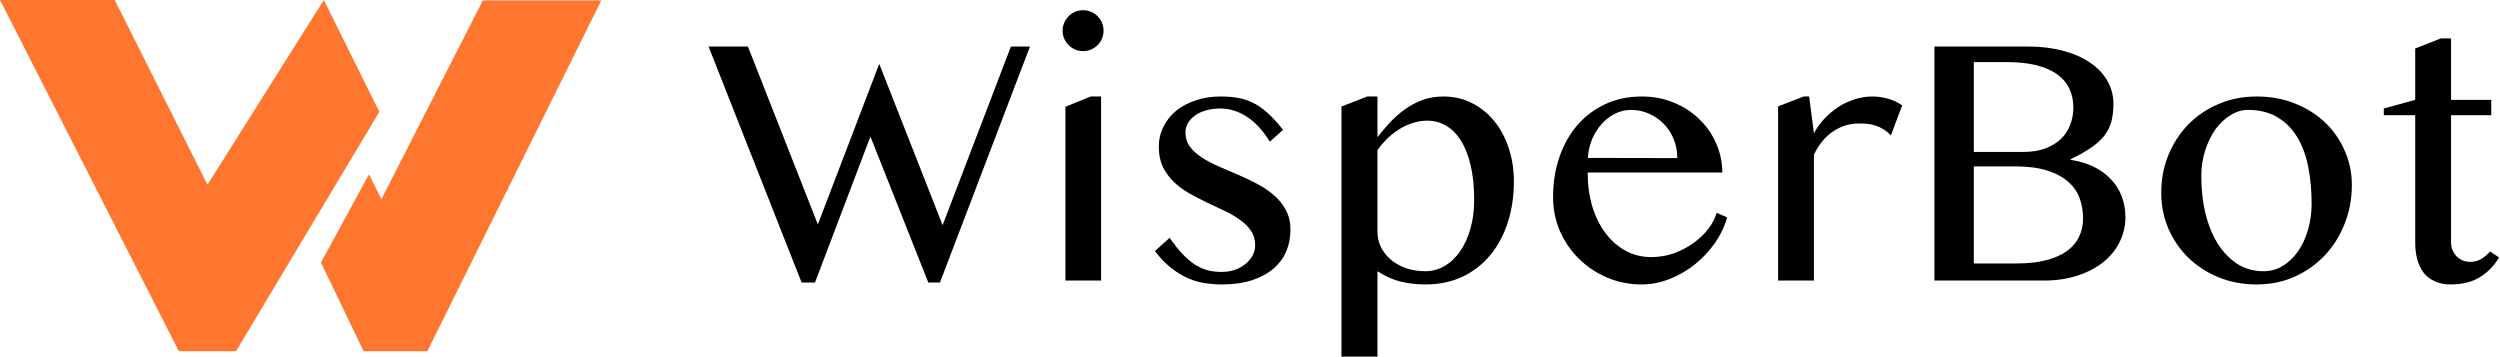
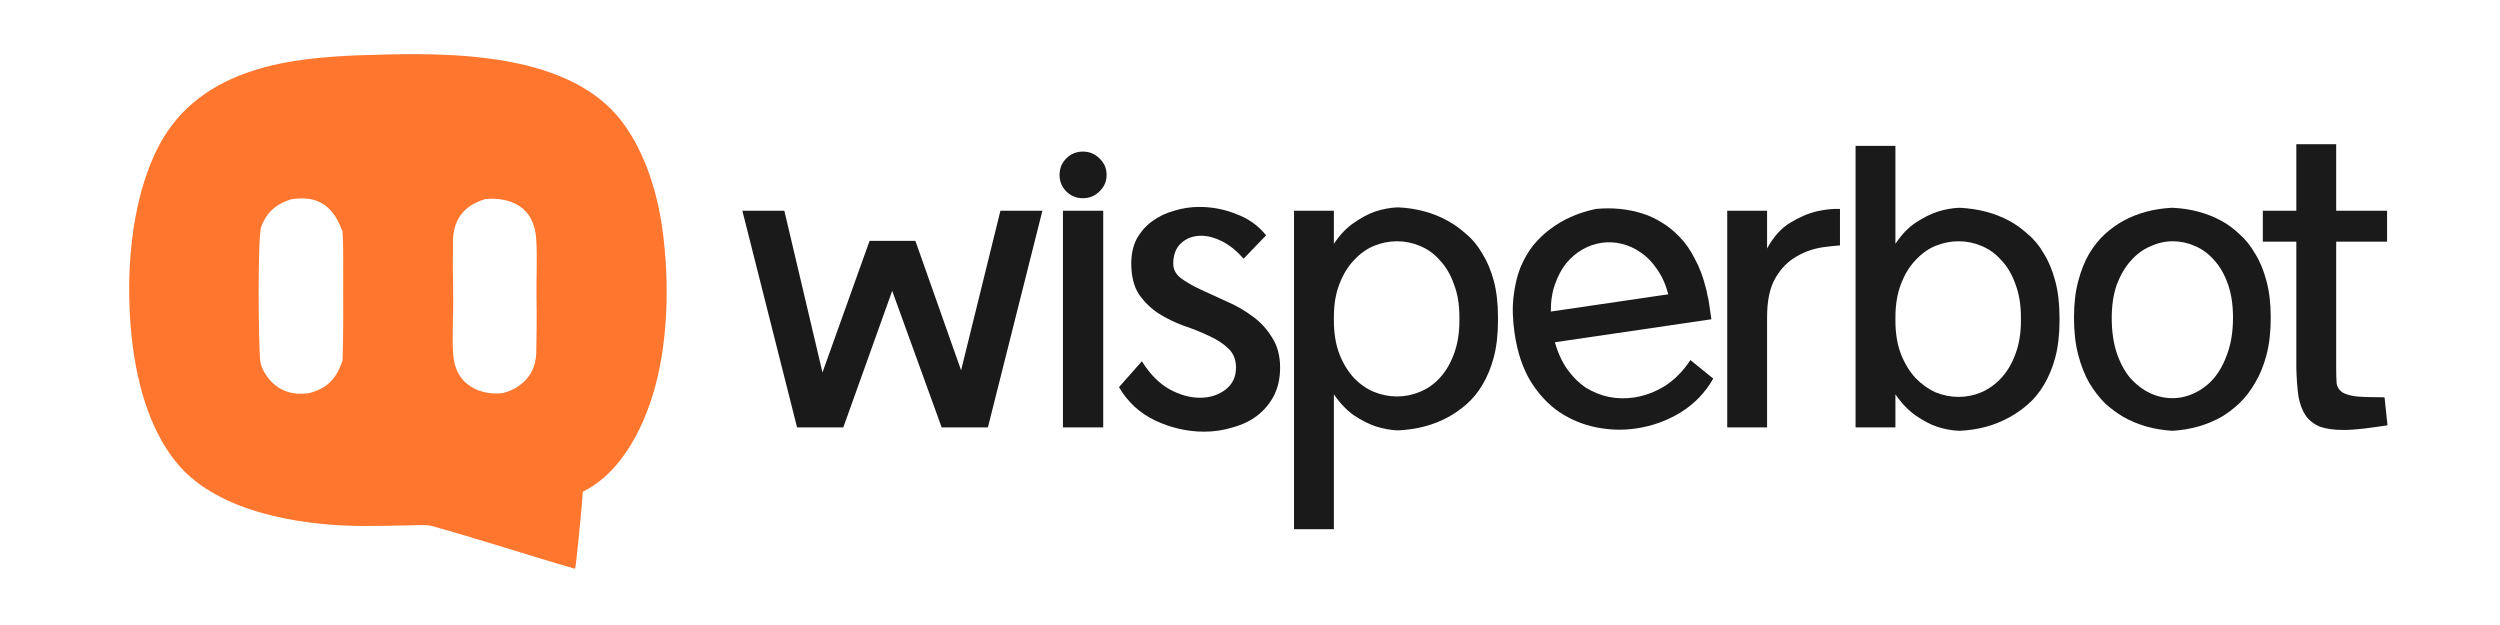
- <svg xmlns="http://www.w3.org/2000/svg" width="2103" height="300" viewBox="0 0 2103 300" fill="none">
-   <path d="M305.852 295.402L269.972 220.855L310.38 146.656L320.831 167.557L406.177 0.349H505.805L359.498 295.402H305.852Z" fill="#FF762E" />
-   <path d="M150.438 295.401H198.56L319.089 94.055L272.41 0L174.524 155.364L96.493 0H0L150.438 295.401Z" fill="#FF762E" />
-   <path d="M2053.2 32.326H2061.81V83.99H2095.66V96.906H2061.81V203.946C2061.81 206.223 2062.21 208.351 2063 210.33C2063.89 212.31 2065.03 214.042 2066.41 215.526C2067.9 217.011 2069.63 218.199 2071.61 219.089C2073.59 219.881 2075.77 220.277 2078.14 220.277C2081.51 220.277 2084.58 219.436 2087.35 217.753C2090.12 216.071 2092.54 213.992 2094.62 211.518L2102.19 216.566C2098.04 223.593 2092.64 229.135 2086.01 233.193C2079.38 237.251 2071.17 239.28 2061.37 239.28C2056.32 239.28 2051.92 238.389 2048.15 236.608C2044.39 234.925 2041.28 232.55 2038.8 229.482C2036.43 226.315 2034.64 222.603 2033.46 218.347C2032.27 213.992 2031.68 209.192 2031.68 203.946V96.906H2005.25V91.265L2031.68 83.99V40.788L2053.2 32.326Z" fill="black" />
-   <path d="M1898.36 239.28C1886.68 239.28 1875.94 237.251 1866.14 233.193C1856.34 229.135 1847.88 223.642 1840.75 216.714C1833.63 209.687 1828.04 201.521 1823.98 192.218C1820.02 182.815 1818.04 172.769 1818.04 162.08C1818.04 150.896 1820.02 140.405 1823.98 130.607C1828.04 120.709 1833.63 112.098 1840.75 104.774C1847.88 97.45 1856.34 91.71 1866.14 87.553C1875.94 83.297 1886.68 81.169 1898.36 81.169C1909.94 81.169 1920.58 83.099 1930.28 86.959C1940.07 90.819 1948.54 96.114 1955.66 102.844C1962.79 109.575 1968.33 117.493 1972.29 126.598C1976.35 135.605 1978.38 145.304 1978.38 155.696C1978.38 167.177 1976.35 178.015 1972.29 188.209C1968.33 198.305 1962.79 207.163 1955.66 214.784C1948.54 222.306 1940.07 228.294 1930.28 232.748C1920.58 237.102 1909.94 239.28 1898.36 239.28ZM1904.15 228.145C1910.09 228.145 1915.53 226.611 1920.48 223.543C1925.43 220.475 1929.68 216.367 1933.25 211.221C1936.81 205.975 1939.58 199.938 1941.56 193.109C1943.54 186.279 1944.53 179.054 1944.53 171.433C1944.53 160.447 1943.59 150.154 1941.71 140.553C1939.83 130.953 1936.76 122.59 1932.5 115.464C1928.25 108.337 1922.7 102.745 1915.88 98.688C1909.05 94.531 1900.73 92.452 1890.93 92.452C1885.89 92.452 1880.99 93.937 1876.24 96.906C1871.49 99.776 1867.28 103.735 1863.62 108.783C1860.05 113.831 1857.18 119.769 1855.01 126.598C1852.83 133.328 1851.74 140.504 1851.74 148.125C1851.74 159.21 1852.88 169.602 1855.16 179.302C1857.53 189.001 1860.95 197.463 1865.4 204.688C1869.95 211.914 1875.44 217.654 1881.88 221.91C1888.41 226.067 1895.83 228.145 1904.15 228.145Z" fill="black" />
-   <path d="M1627.27 39.155H1706.55C1717.04 39.155 1726.64 40.343 1735.35 42.718C1744.16 44.994 1751.68 48.26 1757.91 52.516C1764.25 56.772 1769.15 61.869 1772.61 67.808C1776.08 73.746 1777.81 80.278 1777.81 87.404C1777.81 92.848 1777.26 97.698 1776.17 101.954C1775.09 106.21 1773.16 110.168 1770.38 113.83C1767.61 117.394 1763.9 120.808 1759.25 124.074C1754.7 127.241 1748.91 130.508 1741.88 133.873V134.467C1748.91 135.555 1755.24 137.436 1760.88 140.108C1766.52 142.78 1771.32 146.195 1775.28 150.352C1779.34 154.41 1782.46 159.21 1784.64 164.753C1786.81 170.196 1787.9 176.184 1787.9 182.716C1787.9 190.139 1786.27 197.117 1783 203.649C1779.84 210.082 1775.23 215.724 1769.2 220.574C1763.26 225.324 1756.03 229.085 1747.52 231.857C1739.11 234.628 1729.66 236.014 1719.17 236.014H1627.27V39.155ZM1660.37 127.786H1702.54C1709.17 127.786 1715.06 126.846 1720.2 124.965C1725.35 123.085 1729.71 120.511 1733.27 117.245C1736.83 113.88 1739.5 109.921 1741.29 105.368C1743.17 100.716 1744.11 95.718 1744.11 90.374C1744.11 84.633 1743.02 79.437 1740.84 74.785C1738.66 70.035 1735.25 65.977 1730.6 62.612C1726.04 59.246 1720.2 56.673 1713.08 54.892C1706.05 53.11 1697.59 52.219 1687.69 52.219H1660.37V127.786ZM1660.37 221.613H1696.15C1705.75 221.613 1714.07 220.722 1721.1 218.941C1728.22 217.06 1734.06 214.487 1738.61 211.221C1743.27 207.856 1746.68 203.847 1748.86 199.195C1751.13 194.544 1752.27 189.446 1752.27 183.904C1752.27 177.669 1751.28 171.879 1749.3 166.534C1747.32 161.189 1744.06 156.587 1739.5 152.727C1735.05 148.768 1729.16 145.651 1721.84 143.374C1714.61 141.098 1705.7 139.96 1695.11 139.96H1660.37V221.613Z" fill="black" />
-   <path d="M1517.26 81.169H1521.86L1525.87 112.197C1528.24 107.645 1531.21 103.488 1534.78 99.727C1538.34 95.966 1542.25 92.7 1546.51 89.928C1550.86 87.157 1555.41 85.029 1560.16 83.545C1565.01 81.961 1569.91 81.169 1574.86 81.169C1579.32 81.169 1583.67 81.763 1587.93 82.951C1592.28 84.138 1596.34 86.019 1600.1 88.592L1590.6 113.979C1588.62 111.802 1586.54 110.07 1584.36 108.783C1582.19 107.397 1579.96 106.358 1577.68 105.665C1575.41 104.873 1573.08 104.379 1570.7 104.181C1568.33 103.983 1565.95 103.884 1563.58 103.884C1559.82 103.884 1556.11 104.428 1552.44 105.517C1548.88 106.605 1545.47 108.239 1542.2 110.416C1538.93 112.494 1535.92 115.216 1533.14 118.581C1530.37 121.847 1527.95 125.707 1525.87 130.161V236.014H1495.73V89.483L1517.26 81.169Z" fill="black" />
-   <path d="M1380.97 239.28C1370.68 239.28 1360.98 237.35 1351.87 233.49C1342.87 229.63 1335 224.384 1328.27 217.753C1321.54 211.122 1316.19 203.352 1312.23 194.445C1308.37 185.438 1306.44 175.887 1306.44 165.792C1306.44 153.618 1308.23 142.384 1311.79 132.091C1315.35 121.699 1320.4 112.742 1326.93 105.22C1333.46 97.698 1341.28 91.809 1350.39 87.553C1359.59 83.297 1369.84 81.169 1381.12 81.169C1391.02 81.169 1400.12 82.951 1408.44 86.514C1416.75 89.978 1423.88 94.679 1429.82 100.618C1435.85 106.457 1440.5 113.237 1443.77 120.957C1447.14 128.677 1448.82 136.743 1448.82 145.156H1335.54C1335.54 155.35 1336.83 164.802 1339.4 173.512C1342.08 182.221 1345.79 189.743 1350.54 196.078C1355.29 202.412 1360.93 207.361 1367.46 210.924C1373.99 214.487 1381.17 216.268 1388.99 216.268C1395.52 216.268 1401.81 215.229 1407.84 213.151C1413.88 210.973 1419.32 208.153 1424.17 204.688C1429.12 201.224 1433.33 197.265 1436.79 192.812C1440.26 188.358 1442.68 183.756 1444.07 179.005L1452.83 182.865C1450.65 190.684 1447.14 198.008 1442.29 204.837C1437.44 211.666 1431.75 217.654 1425.21 222.801C1418.78 227.848 1411.75 231.857 1404.13 234.826C1396.51 237.795 1388.79 239.28 1380.97 239.28ZM1410.96 132.982C1410.96 127.241 1409.92 121.897 1407.84 116.948C1405.86 112 1403.09 107.744 1399.53 104.181C1395.97 100.519 1391.81 97.648 1387.06 95.57C1382.31 93.491 1377.21 92.452 1371.77 92.452C1367.21 92.452 1362.86 93.491 1358.7 95.57C1354.55 97.549 1350.83 100.37 1347.57 104.032C1344.3 107.595 1341.58 111.851 1339.4 116.8C1337.32 121.748 1336.09 127.093 1335.69 132.834L1410.96 132.982Z" fill="black" />
-   <path d="M1150.12 81.169H1158.73V115.315C1161.79 111.455 1165.16 107.496 1168.82 103.438C1172.58 99.38 1176.69 95.718 1181.14 92.452C1185.7 89.087 1190.69 86.365 1196.14 84.287C1201.58 82.208 1207.52 81.169 1213.95 81.169C1222.96 81.169 1231.13 83.05 1238.45 86.811C1245.77 90.572 1252.01 95.669 1257.16 102.102C1262.4 108.535 1266.41 116.107 1269.18 124.817C1272.05 133.427 1273.49 142.632 1273.49 152.43C1273.49 165 1271.75 176.629 1268.29 187.319C1264.83 197.909 1259.88 207.064 1253.44 214.784C1247.01 222.504 1239.19 228.541 1229.99 232.896C1220.78 237.152 1210.49 239.28 1199.11 239.28C1194.95 239.28 1191.04 239.032 1187.38 238.538C1183.82 238.142 1180.4 237.498 1177.14 236.608C1173.97 235.717 1170.85 234.579 1167.78 233.193C1164.81 231.807 1161.79 230.125 1158.73 228.145V300H1128.44V89.631L1150.12 81.169ZM1158.73 195.039C1158.73 199.591 1159.72 203.897 1161.7 207.955C1163.67 211.914 1166.45 215.427 1170.01 218.495C1173.57 221.465 1177.83 223.84 1182.78 225.621C1187.73 227.304 1193.17 228.145 1199.11 228.145C1204.75 228.145 1210.04 226.71 1214.99 223.84C1220.04 220.97 1224.4 216.912 1228.06 211.666C1231.82 206.322 1234.74 199.987 1236.82 192.663C1238.99 185.339 1240.08 177.223 1240.08 168.316C1240.08 157.132 1239.09 147.383 1237.11 139.069C1235.13 130.656 1232.36 123.678 1228.8 118.136C1225.34 112.593 1221.18 108.436 1216.33 105.665C1211.58 102.894 1206.33 101.508 1200.59 101.508C1196.24 101.508 1192.03 102.201 1187.97 103.587C1184.01 104.873 1180.25 106.655 1176.69 108.931C1173.13 111.208 1169.81 113.831 1166.74 116.8C1163.77 119.769 1161.1 122.887 1158.73 126.153V195.039Z" fill="black" />
-   <path d="M1027.64 228.739C1031.69 228.739 1035.45 228.145 1038.92 226.958C1042.38 225.671 1045.35 223.988 1047.83 221.91C1050.4 219.831 1052.38 217.456 1053.76 214.784C1055.15 212.013 1055.84 209.192 1055.84 206.322C1055.84 201.67 1054.66 197.612 1052.28 194.148C1050 190.684 1046.94 187.615 1043.08 184.943C1039.31 182.172 1035.01 179.648 1030.16 177.372C1025.31 175.095 1020.36 172.769 1015.31 170.394C1010.27 167.92 1005.32 165.346 1000.47 162.674C995.618 159.903 991.263 156.686 987.403 153.024C983.642 149.362 980.574 145.156 978.198 140.405C975.922 135.555 974.784 129.914 974.784 123.48C974.784 117.443 976.07 111.851 978.644 106.704C981.217 101.459 984.78 96.956 989.333 93.195C993.984 89.433 999.478 86.514 1005.81 84.435C1012.15 82.258 1019.07 81.169 1026.6 81.169C1031.64 81.169 1036.35 81.516 1040.7 82.208C1045.05 82.901 1049.31 84.237 1053.47 86.217C1057.72 88.196 1061.93 91.067 1066.09 94.828C1070.24 98.49 1074.65 103.29 1079.3 109.228L1068.17 119.175C1062.42 109.773 1055.99 102.795 1048.87 98.242C1041.84 93.59 1034.32 91.264 1026.3 91.264C1021.94 91.264 1017.99 91.809 1014.42 92.898C1010.86 93.887 1007.79 95.322 1005.22 97.203C1002.74 98.984 1000.76 101.112 999.28 103.587C997.894 106.061 997.201 108.684 997.201 111.455C997.201 116.008 998.438 119.967 1000.91 123.332C1003.49 126.697 1006.85 129.765 1011.01 132.537C1015.16 135.209 1019.87 137.683 1025.11 139.96C1030.46 142.236 1035.85 144.562 1041.29 146.937C1046.84 149.313 1052.23 151.886 1057.48 154.657C1062.82 157.428 1067.57 160.645 1071.73 164.307C1075.89 167.87 1079.2 172.027 1081.68 176.778C1084.25 181.529 1085.54 187.071 1085.54 193.405C1085.54 199.839 1084.35 205.876 1081.97 211.518C1079.6 217.06 1075.98 221.91 1071.13 226.067C1066.38 230.125 1060.4 233.341 1053.17 235.717C1045.95 238.092 1037.43 239.28 1027.64 239.28C1023.18 239.28 1018.58 238.933 1013.83 238.241C1009.18 237.548 1004.48 236.212 999.725 234.232C994.974 232.154 990.223 229.283 985.473 225.621C980.722 221.959 976.07 217.159 971.517 211.221L983.84 200.086C987.502 205.233 991.015 209.637 994.38 213.299C997.745 216.862 1001.16 219.831 1004.62 222.207C1008.19 224.483 1011.8 226.166 1015.46 227.254C1019.22 228.244 1023.28 228.739 1027.64 228.739Z" fill="black" />
-   <path d="M896.248 89.78L917.478 81.169H926.237V236.014H896.248V89.78ZM893.872 25.794C893.872 23.418 894.318 21.191 895.209 19.113C896.099 17.035 897.337 15.204 898.92 13.62C900.504 12.036 902.335 10.799 904.413 9.908C906.492 9.018 908.719 8.572 911.094 8.572C913.469 8.572 915.696 9.018 917.775 9.908C919.853 10.799 921.684 12.036 923.268 13.62C924.851 15.204 926.088 17.035 926.979 19.113C927.87 21.191 928.315 23.418 928.315 25.794C928.315 28.169 927.87 30.396 926.979 32.474C926.088 34.553 924.851 36.384 923.268 37.968C921.684 39.551 919.853 40.788 917.775 41.679C915.696 42.57 913.469 43.015 911.094 43.015C908.719 43.015 906.492 42.57 904.413 41.679C902.335 40.788 900.504 39.551 898.92 37.968C897.337 36.384 896.099 34.553 895.209 32.474C894.318 30.396 893.872 28.169 893.872 25.794Z" fill="black" />
-   <path d="M629.167 39.155L687.957 188.803L739.622 53.704L792.919 189.397L850.373 39.155H866.407L790.692 237.647H780.894L732.199 114.87L685.582 237.647H674.299L596.06 39.155H629.167Z" fill="black" />
+ <svg xmlns="http://www.w3.org/2000/svg" width="600" height="150" viewBox="0 0 600 150" fill="none">
+   <path d="M572.288 95.355L573 102.072C570.829 102.411 568.861 102.682 567.097 102.886C565.333 103.089 563.773 103.191 562.416 103.191C560.109 103.191 558.21 102.92 556.717 102.377C555.292 101.766 554.173 100.884 553.359 99.731C552.545 98.51 551.968 96.983 551.629 95.151C551.357 93.252 551.188 90.979 551.12 88.333V58.006H543.08V50.577H551.12V34.602H560.686V50.577H572.898V58.006H560.686V88.333C560.686 89.826 560.72 91.047 560.788 91.997C560.924 92.879 561.364 93.591 562.111 94.134C562.857 94.609 564.01 94.948 565.571 95.151C567.199 95.287 569.438 95.355 572.288 95.355Z" fill="#1A1A1A" />
+   <path d="M521.368 49.865C525.778 50.069 529.713 51.12 533.174 53.02C534.666 53.834 536.091 54.886 537.448 56.175C538.872 57.396 540.128 58.956 541.213 60.856C542.367 62.688 543.282 64.893 543.961 67.471C544.639 69.981 544.979 72.899 544.979 76.223C544.979 79.615 544.639 82.601 543.961 85.179C543.282 87.757 542.367 89.996 541.213 91.895C540.128 93.795 538.872 95.423 537.448 96.78C536.091 98.069 534.666 99.155 533.174 100.037C529.713 102.004 525.778 103.124 521.368 103.395C516.959 103.124 513.023 102.004 509.563 100.037C508.071 99.155 506.612 98.069 505.187 96.78C503.83 95.423 502.575 93.795 501.422 91.895C500.336 89.996 499.454 87.757 498.776 85.179C498.098 82.601 497.758 79.615 497.758 76.223C497.758 72.899 498.098 69.981 498.776 67.471C499.454 64.893 500.336 62.688 501.422 60.856C502.575 58.956 503.83 57.396 505.187 56.175C506.612 54.886 508.071 53.834 509.563 53.02C513.023 51.12 516.959 50.069 521.368 49.865ZM506.816 76.325C506.816 79.514 507.223 82.329 508.037 84.772C508.851 87.146 509.937 89.148 511.293 90.776C512.718 92.336 514.279 93.524 515.975 94.338C517.739 95.152 519.537 95.559 521.368 95.559C523.2 95.559 524.964 95.152 526.66 94.338C528.424 93.524 529.985 92.336 531.342 90.776C532.699 89.148 533.784 87.146 534.598 84.772C535.48 82.329 535.921 79.48 535.921 76.223C535.921 73.17 535.514 70.49 534.7 68.183C533.886 65.877 532.8 63.977 531.443 62.484C530.087 60.924 528.526 59.771 526.762 59.024C525.066 58.278 523.302 57.905 521.47 57.905C519.638 57.905 517.84 58.312 516.077 59.126C514.313 59.872 512.752 61.026 511.395 62.586C510.038 64.079 508.919 65.978 508.037 68.285C507.223 70.592 506.816 73.272 506.816 76.325Z" fill="#1A1A1A" />
+   <path d="M470.267 49.865C474.745 50.069 478.747 51.12 482.275 53.02C483.768 53.834 485.227 54.886 486.651 56.175C488.144 57.396 489.433 58.957 490.519 60.856C491.672 62.688 492.588 64.893 493.266 67.471C493.945 69.981 494.284 72.899 494.284 76.223V76.936C494.284 80.26 493.945 83.211 493.266 85.789C492.588 88.3 491.672 90.505 490.519 92.404C489.433 94.236 488.144 95.797 486.651 97.086C485.227 98.307 483.768 99.325 482.275 100.139C478.747 102.106 474.745 103.192 470.267 103.395C468.435 103.327 466.603 102.988 464.771 102.378C463.211 101.835 461.549 100.953 459.785 99.732C458.021 98.51 456.392 96.814 454.9 94.643V102.581H445.334V35.006H454.9V58.516C456.392 56.277 458.021 54.581 459.785 53.427C461.549 52.274 463.211 51.426 464.771 50.883C466.603 50.272 468.435 49.933 470.267 49.865ZM485.023 76.223C485.023 73.17 484.582 70.49 483.7 68.184C482.886 65.877 481.767 63.977 480.342 62.485C478.985 60.924 477.39 59.771 475.559 59.025C473.795 58.278 471.963 57.905 470.063 57.905C468.164 57.905 466.298 58.278 464.466 59.025C462.702 59.771 461.108 60.924 459.683 62.485C458.258 63.977 457.105 65.877 456.223 68.184C455.341 70.49 454.9 73.17 454.9 76.223V76.936C454.9 79.989 455.341 82.668 456.223 84.975C457.105 87.214 458.258 89.114 459.683 90.674C461.108 92.167 462.702 93.32 464.466 94.134C466.298 94.881 468.164 95.254 470.063 95.254C471.963 95.254 473.795 94.881 475.559 94.134C477.39 93.32 478.985 92.167 480.342 90.674C481.767 89.114 482.886 87.214 483.7 84.975C484.582 82.668 485.023 79.989 485.023 76.936V76.223Z" fill="#1A1A1A" />
+   <path d="M373.177 82.138C373.897 84.706 374.904 86.89 376.196 88.689C377.489 90.488 378.972 91.95 380.646 93.076C382.377 94.124 384.198 94.852 386.109 95.257C388.087 95.652 390.083 95.702 392.097 95.406C394.648 95.032 397.119 94.121 399.513 92.672C401.896 91.156 403.956 89.071 405.692 86.416L411.178 90.857C409.272 94.222 406.653 96.938 403.322 99.004C400.048 100.993 396.498 102.269 392.672 102.831C389.517 103.294 386.351 103.21 383.172 102.579C379.994 101.949 377.039 100.737 374.307 98.944C371.642 97.14 369.325 94.669 367.356 91.529C365.454 88.38 364.172 84.557 363.512 80.059C363.029 76.77 362.941 73.834 363.248 71.252C363.545 68.603 364.092 66.26 364.89 64.222C365.756 62.175 366.766 60.416 367.921 58.943C369.144 57.461 370.434 56.209 371.793 55.186C374.93 52.737 378.661 51.058 382.985 50.149C386.975 49.769 390.732 50.143 394.258 51.271C395.766 51.736 397.275 52.44 398.785 53.384C400.286 54.261 401.725 55.421 403.102 56.865C404.47 58.241 405.686 59.983 406.749 62.089C407.87 64.119 408.772 66.524 409.454 69.304C409.6 69.831 409.712 70.363 409.791 70.9C409.927 71.36 410.035 71.859 410.113 72.396L410.734 76.625L373.177 82.138ZM400.392 70.634C399.769 68.257 398.854 66.231 397.648 64.557C396.51 62.872 395.219 61.553 393.776 60.599C392.323 59.578 390.781 58.879 389.148 58.502C387.583 58.114 385.994 58.039 384.383 58.275C382.772 58.512 381.239 59.045 379.784 59.876C378.329 60.707 377.019 61.825 375.853 63.23C374.755 64.626 373.869 66.299 373.196 68.249C372.512 70.132 372.18 72.307 372.199 74.773L400.392 70.634Z" fill="#1A1A1A" />
+   <path d="M335.5 49.764C339.978 49.967 343.98 51.053 347.508 53.02C349.001 53.834 350.46 54.886 351.884 56.175C353.377 57.396 354.666 58.957 355.752 60.856C356.905 62.688 357.821 64.859 358.499 67.37C359.178 69.88 359.517 72.797 359.517 76.121V76.936C359.517 80.26 359.178 83.211 358.499 85.79C357.821 88.3 356.905 90.505 355.752 92.404C354.666 94.236 353.377 95.797 351.884 97.086C350.46 98.307 349.001 99.325 347.508 100.139C343.98 102.038 339.978 103.09 335.5 103.294C333.668 103.226 331.836 102.886 330.004 102.276C328.444 101.733 326.782 100.885 325.018 99.732C323.254 98.51 321.625 96.814 320.133 94.643V127.005H310.567V50.578H320.133V58.516C321.625 56.277 323.254 54.581 325.018 53.427C326.782 52.206 328.444 51.324 330.004 50.781C331.836 50.171 333.668 49.831 335.5 49.764ZM350.256 76.121C350.256 73.069 349.815 70.422 348.933 68.184C348.119 65.877 347 63.977 345.575 62.485C344.218 60.924 342.624 59.771 340.792 59.025C339.028 58.278 337.196 57.905 335.296 57.905C333.397 57.905 331.531 58.278 329.699 59.025C327.935 59.771 326.341 60.924 324.916 62.485C323.491 63.977 322.338 65.877 321.456 68.184C320.574 70.422 320.133 73.069 320.133 76.121V76.936C320.133 79.989 320.574 82.669 321.456 84.975C322.338 87.214 323.491 89.114 324.916 90.674C326.341 92.167 327.935 93.286 329.699 94.033C331.531 94.779 333.397 95.152 335.296 95.152C337.196 95.152 339.028 94.779 340.792 94.033C342.624 93.286 344.218 92.167 345.575 90.674C347 89.114 348.119 87.214 348.933 84.975C349.815 82.669 350.256 79.989 350.256 76.936V76.121Z" fill="#1A1A1A" />
+   <path d="M281.579 63.298C281.579 64.655 282.19 65.809 283.411 66.759C284.7 67.709 286.294 68.624 288.194 69.506C290.094 70.388 292.163 71.338 294.402 72.356C296.641 73.306 298.71 74.493 300.61 75.918C302.509 77.275 304.07 78.971 305.291 81.006C306.58 82.974 307.225 85.382 307.225 88.232C307.225 90.81 306.716 93.083 305.698 95.05C304.68 96.95 303.324 98.544 301.627 99.833C299.999 101.054 298.066 101.97 295.827 102.581C293.656 103.259 291.383 103.599 289.008 103.599C285.005 103.599 281.104 102.717 277.305 100.953C273.573 99.189 270.656 96.509 268.553 92.913L274.048 86.705C275.948 89.758 278.153 91.997 280.663 93.422C283.174 94.779 285.616 95.457 287.991 95.457C290.365 95.457 292.4 94.813 294.097 93.524C295.793 92.234 296.641 90.471 296.641 88.232C296.641 86.264 295.996 84.704 294.707 83.55C293.486 82.397 291.959 81.413 290.128 80.599C288.296 79.717 286.26 78.903 284.022 78.157C281.851 77.343 279.849 76.359 278.017 75.205C276.185 73.984 274.625 72.458 273.336 70.626C272.115 68.726 271.504 66.25 271.504 63.197C271.504 60.958 271.945 58.99 272.827 57.294C273.777 55.598 274.998 54.207 276.491 53.122C278.051 51.968 279.815 51.12 281.783 50.578C283.75 49.967 285.786 49.662 287.889 49.662C290.942 49.662 293.893 50.238 296.743 51.392C299.66 52.477 302.034 54.173 303.866 56.48L298.473 62.077C296.776 60.178 295.046 58.787 293.282 57.905C291.518 57.023 289.856 56.582 288.296 56.582C286.328 56.582 284.7 57.192 283.411 58.414C282.19 59.567 281.579 61.195 281.579 63.298Z" fill="#1A1A1A" />
+   <path d="M259.889 47.574C258.329 47.574 257.006 47.031 255.921 45.946C254.835 44.86 254.292 43.537 254.292 41.977C254.292 40.416 254.835 39.093 255.921 38.008C257.006 36.922 258.329 36.379 259.889 36.379C261.45 36.379 262.773 36.922 263.858 38.008C265.012 39.093 265.588 40.416 265.588 41.977C265.588 43.537 265.012 44.86 263.858 45.946C262.773 47.031 261.45 47.574 259.889 47.574ZM255.106 102.58V50.577H264.774V102.58H255.106Z" fill="#1A1A1A" />
+   <path d="M250.175 50.577L237.094 102.581H226.002L214.128 69.803L202.391 102.581H191.299L178.167 50.577H188.242L197.394 89.386L208.701 57.803H219.692L230.661 88.874L240.1 50.577H250.175Z" fill="#1A1A1A" />
+   <path d="M436.209 50.679C438.138 50.257 439.932 50.077 441.593 50.137V58.897C440.516 58.979 439.434 59.088 438.346 59.228C435.768 59.499 433.428 60.246 431.325 61.467C429.222 62.62 427.491 64.35 426.134 66.657C424.777 68.963 424.099 72.118 424.099 76.121V102.581H414.533V50.578H424.099V59.635C425.659 56.785 427.525 54.716 429.696 53.427C431.935 52.07 434.106 51.154 436.209 50.679Z" fill="#1A1A1A" />
+   <path d="M85.906 13.273C102.65 12.788 132.922 11.297 147.418 26.984C153.013 33.037 157.317 43.03 158.956 54.848C160.779 68 160.345 82.984 156.619 94.925C152.975 106.604 146.971 114.491 140.043 117.924C139.922 117.984 139.845 118.106 139.845 118.241C139.841 119.678 138.22 136.59 138 136.5C127.5 133.5 114.907 129.349 103.574 126.219C102.28 125.86 98.828 126.078 97.416 126.104C94.128 126.183 90.841 126.228 87.552 126.24C75.231 126.23 55.796 124.07 44.745 113.596C42.599 111.562 40.617 108.964 38.858 105.884C33.664 96.847 31.243 84.374 31.016 71.267C30.788 58.128 32.977 45.198 37.823 35.573C48.06 15.237 71.956 13.935 85.906 13.273ZM82.21 55.616C82.208 55.584 82.201 55.552 82.19 55.522C79.386 47.739 74.524 47.173 69.915 47.818C69.894 47.821 69.874 47.826 69.855 47.832C67.336 48.659 64.174 50.172 62.678 54.517C61.818 57.019 62.007 82.979 62.479 86.688C62.721 88.594 64.125 90.535 64.994 91.46C67.745 94.386 71.254 94.835 74.337 94.323C77.111 93.532 80.036 92.175 81.795 87.643C81.935 87.28 82.071 86.908 82.199 86.527C82.21 86.495 82.216 86.461 82.217 86.427C82.424 80.001 82.384 73.497 82.368 67.054C82.36 63.691 82.439 58.839 82.21 55.616ZM128.66 57.037C127.916 47.942 119.96 47.397 116.448 47.79C116.425 47.792 116.405 47.797 116.384 47.803C113.573 48.687 108.975 50.732 108.716 57.48C108.665 61.836 108.675 66.508 108.765 70.864C108.853 75.157 108.435 81.169 108.784 85.238C109.528 93.949 117.485 94.877 120.843 94.31C123.579 93.537 128.424 91.266 128.707 84.759C128.776 80.501 128.848 75.811 128.763 71.563C128.676 67.139 129.009 61.28 128.66 57.037Z" fill="#FF762E" />
</svg>
